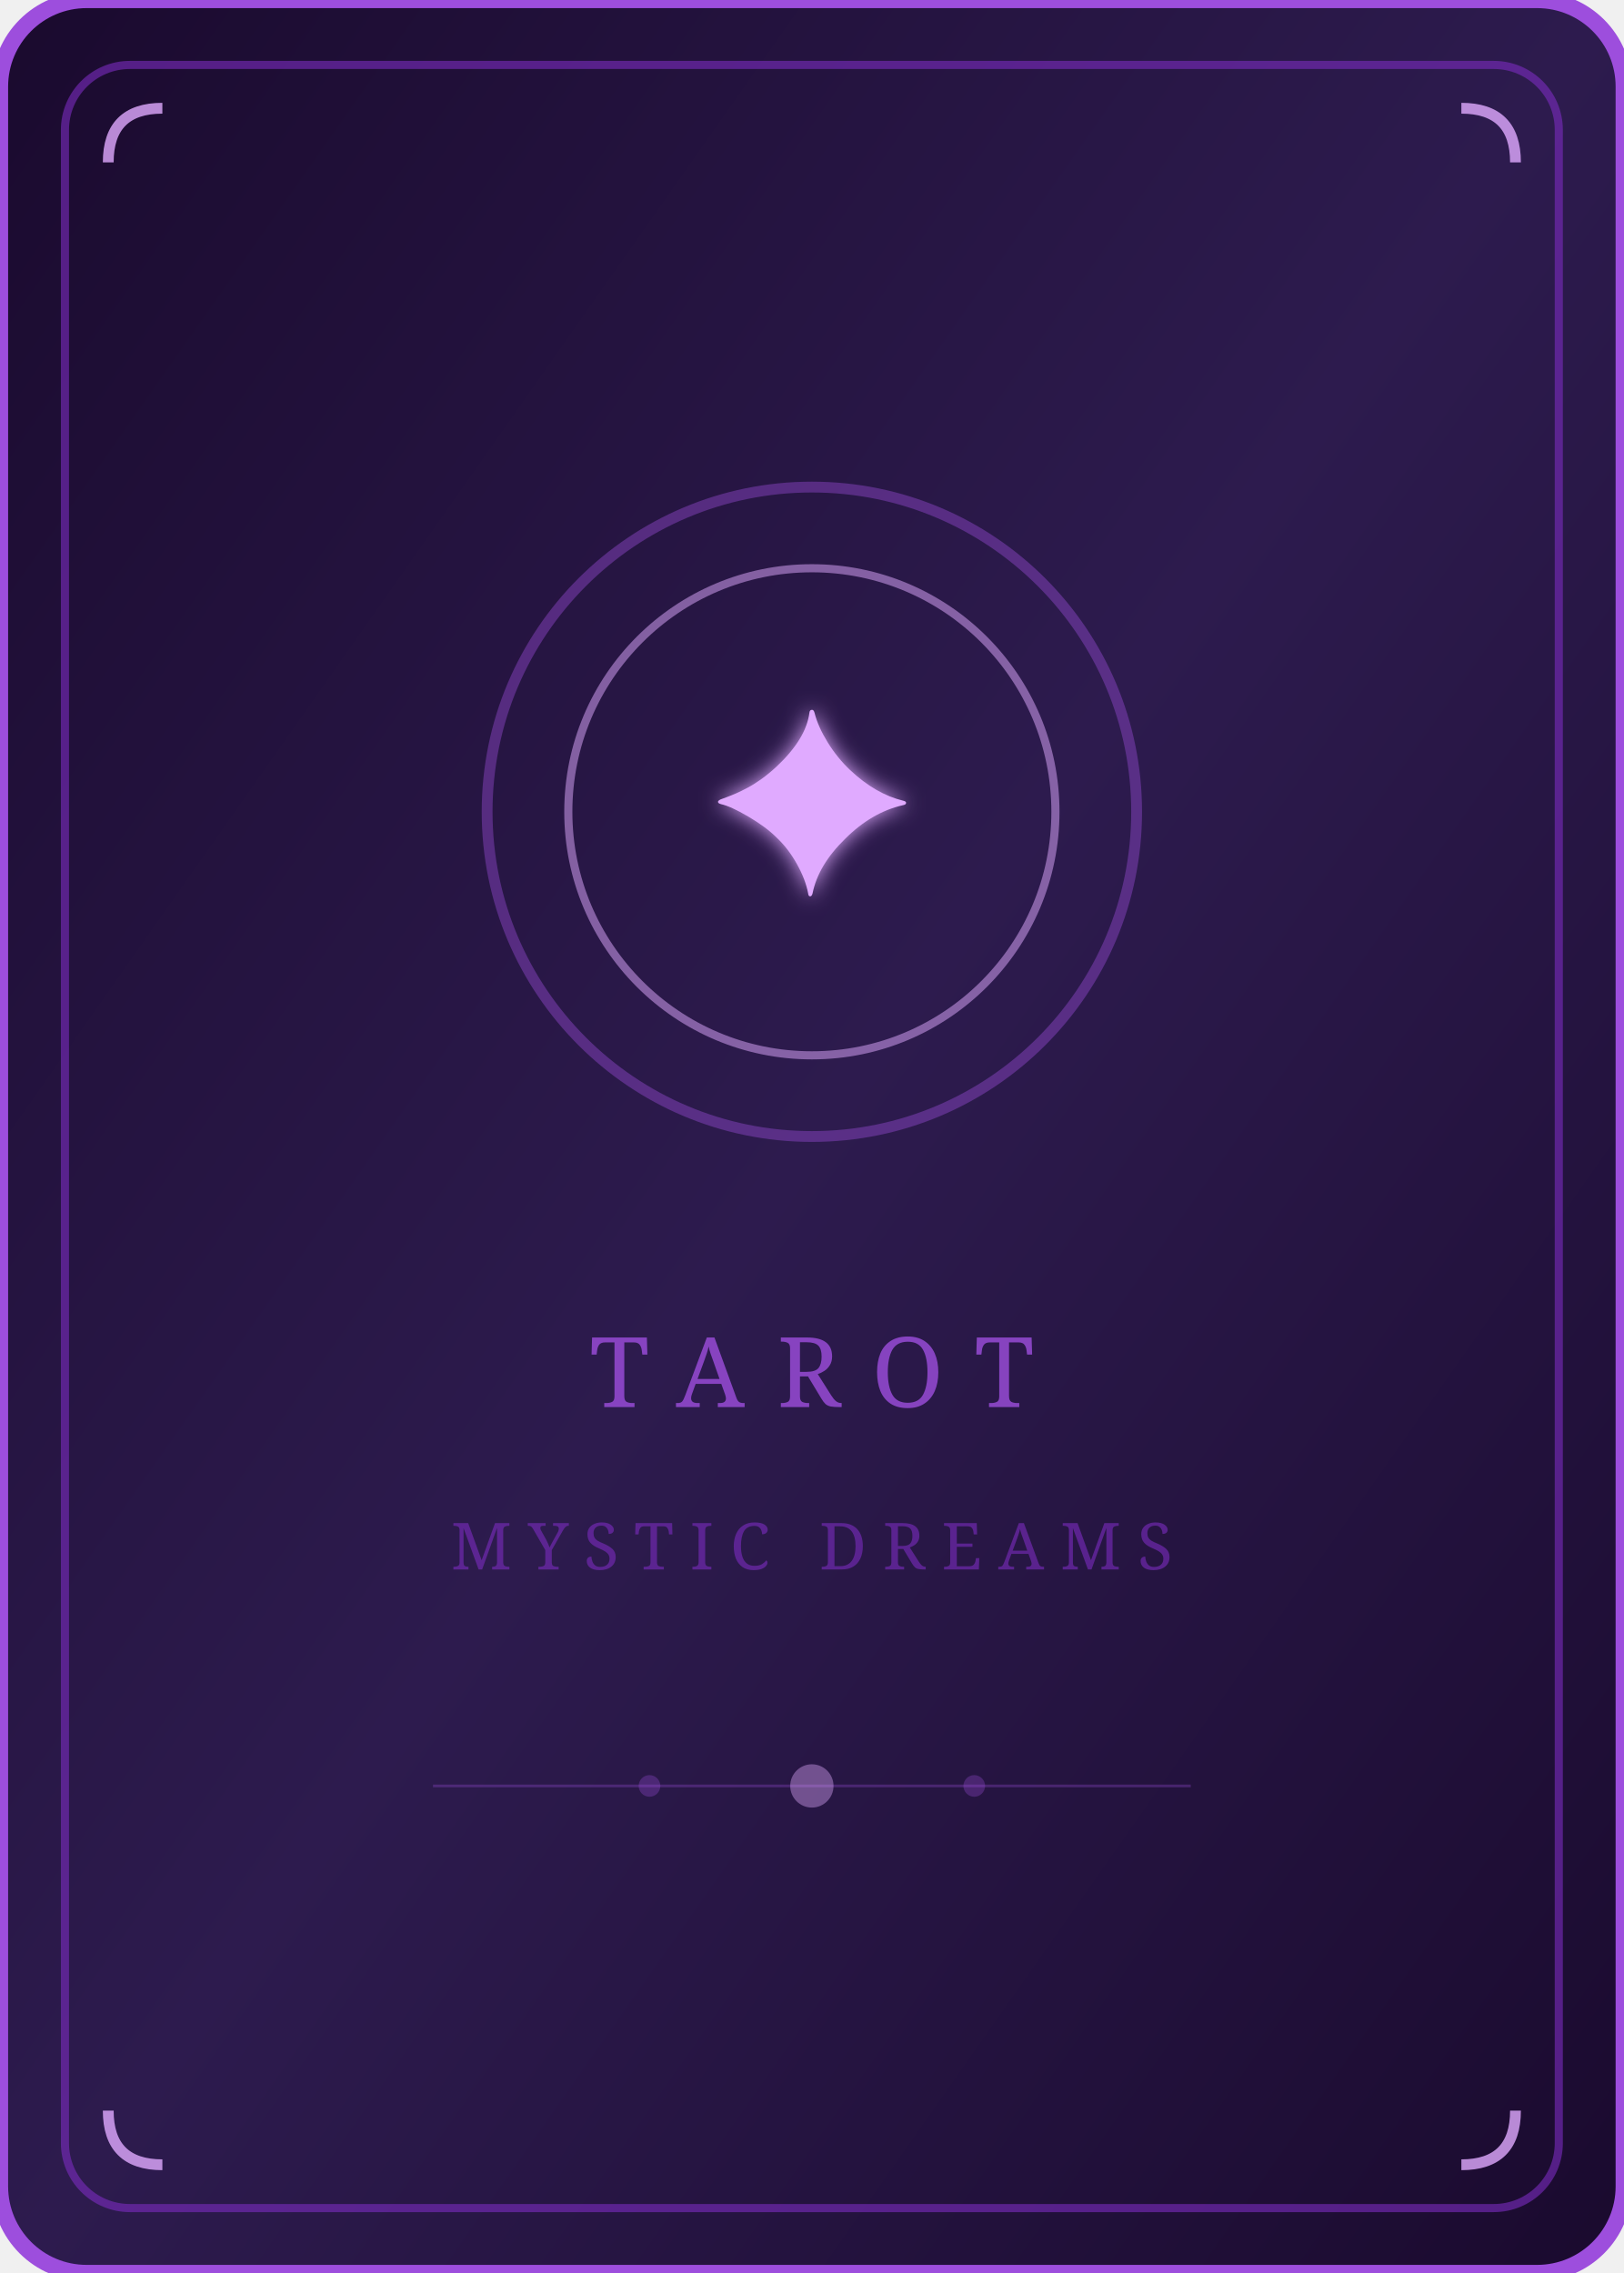
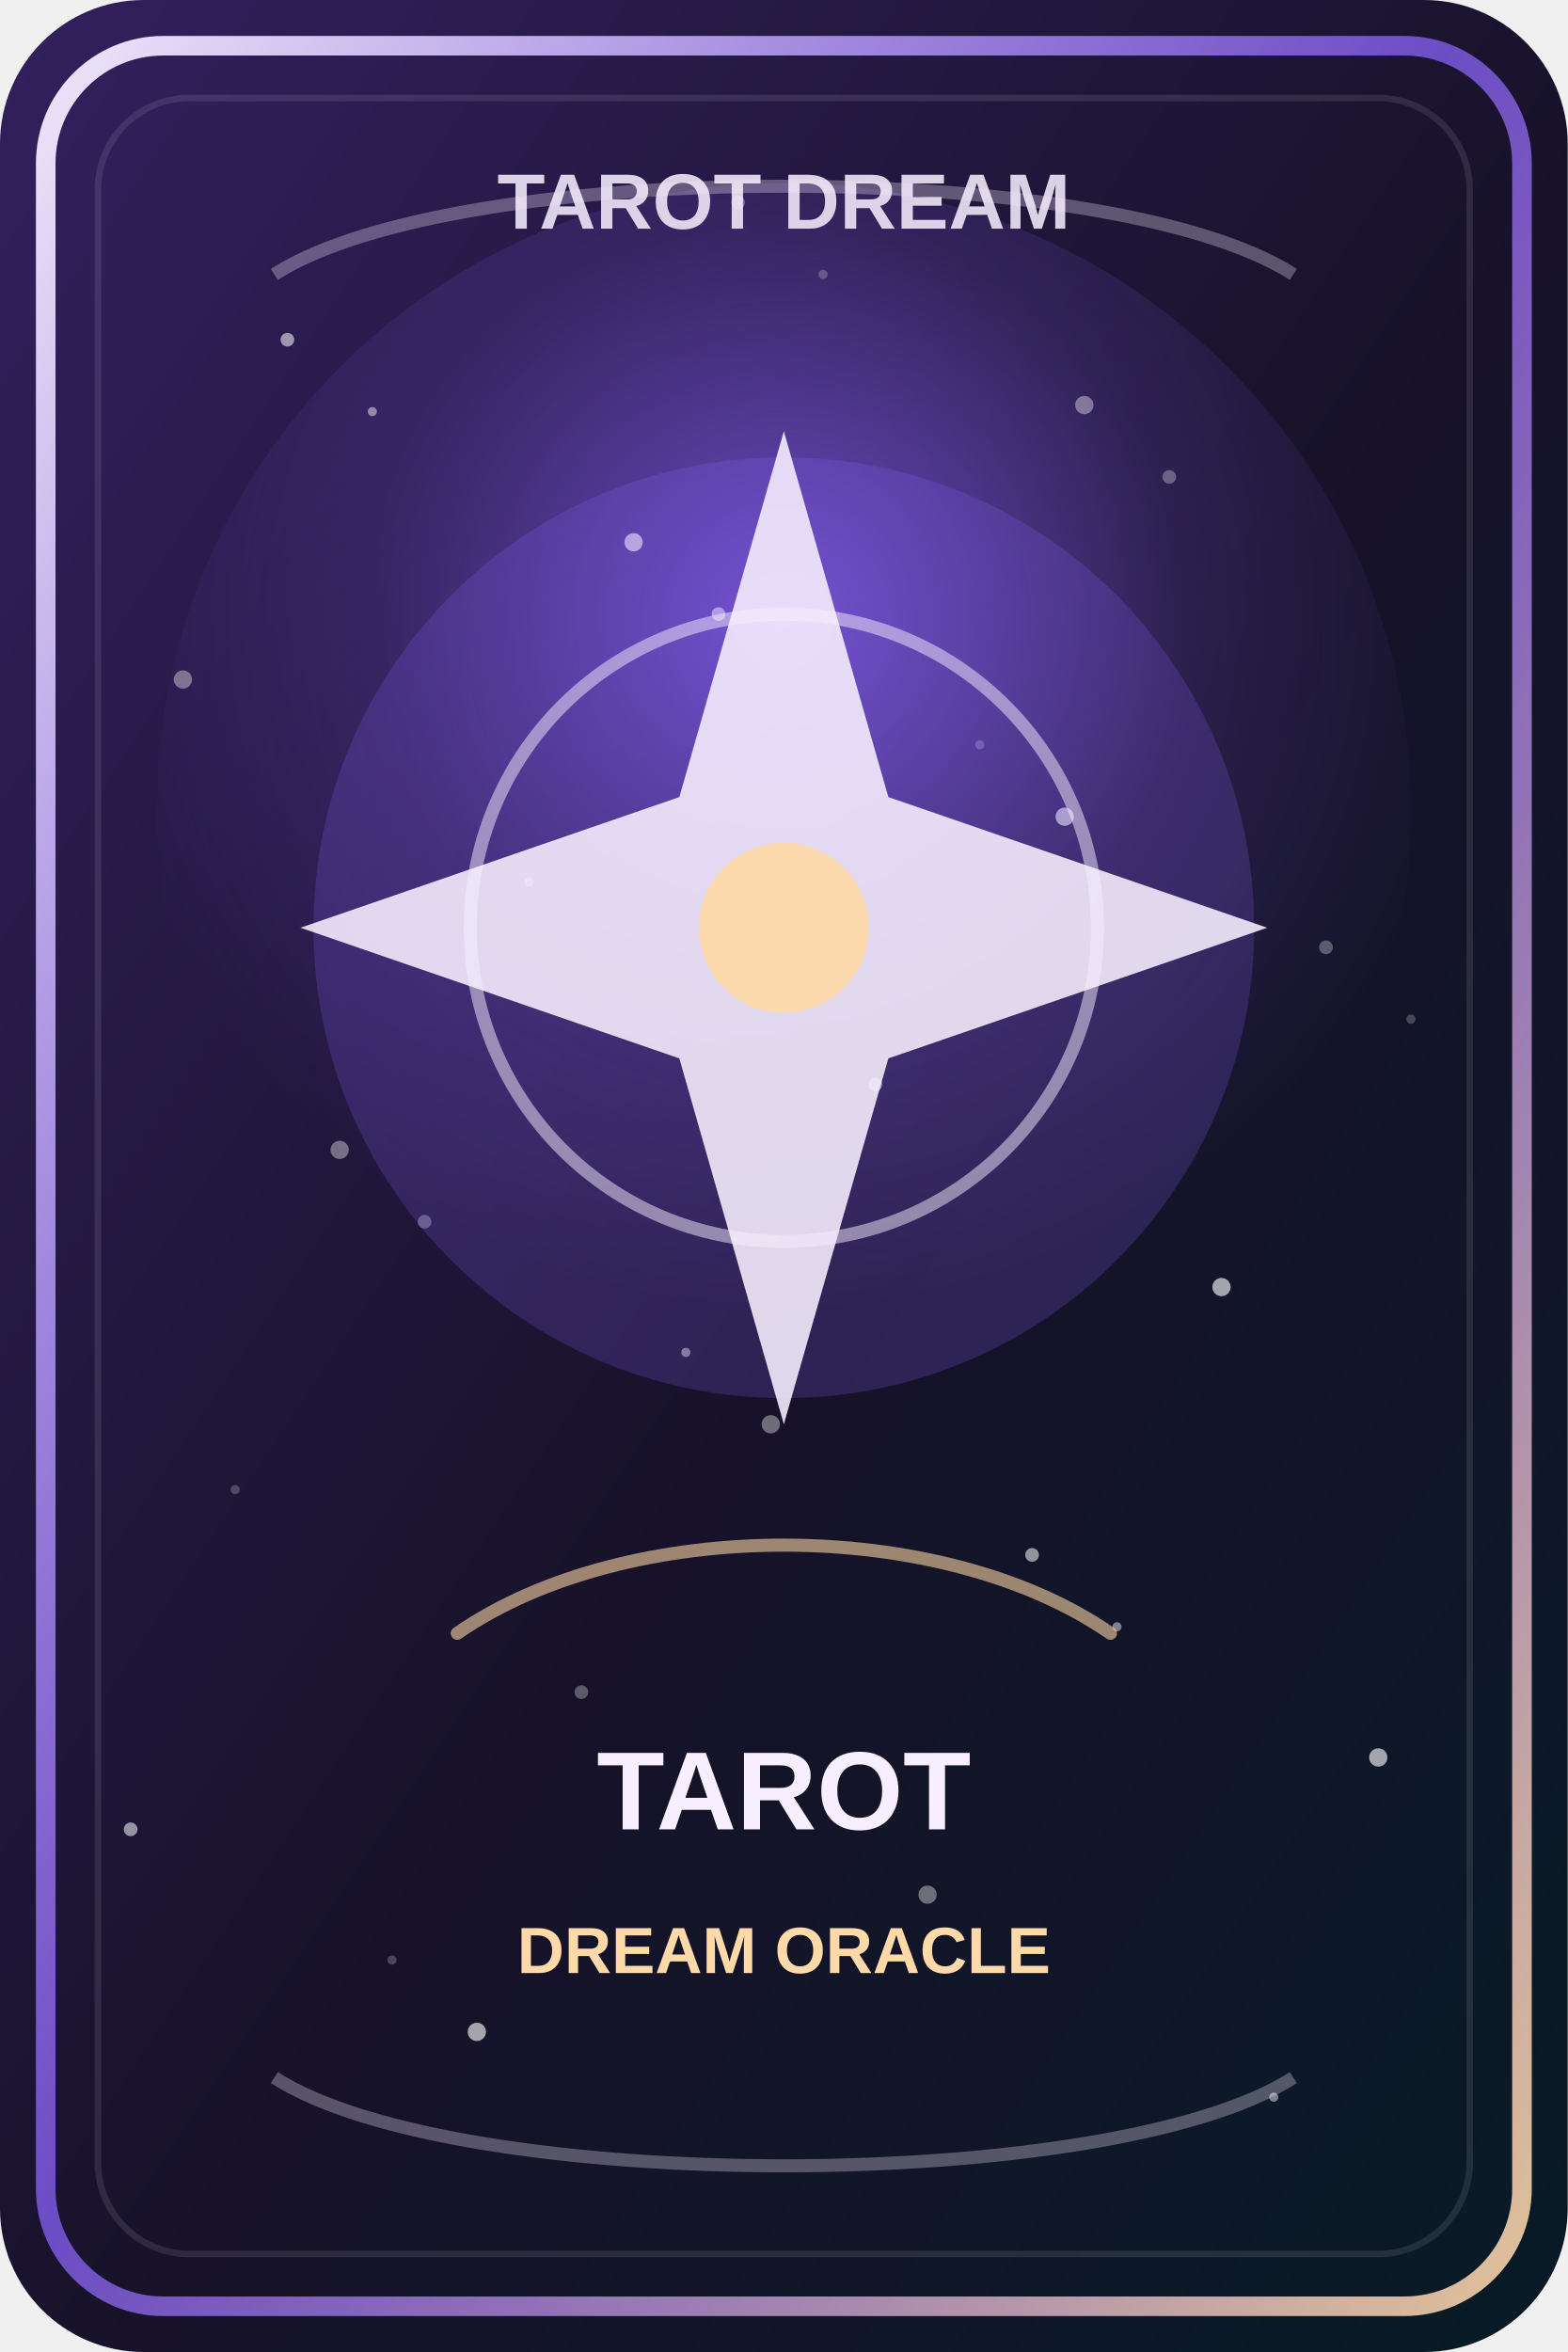
- <svg xmlns="http://www.w3.org/2000/svg" viewBox="0 0 300 420" width="300" height="420">
+ <svg xmlns="http://www.w3.org/2000/svg" width="240" height="360" viewBox="0 0 240 360" role="img">
  <defs>
-     <linearGradient id="bg" x1="0%" y1="0%" x2="100%" y2="100%">
-       <stop offset="0%" stop-color="#1a0a2e" />
-       <stop offset="50%" stop-color="#2d1b4e" />
-       <stop offset="100%" stop-color="#1a0a2e" />
+     <linearGradient id="bg-999" x1="0" y1="0" x2="1" y2="1">
+       <stop offset="0" stop-color="#33205f" />
+       <stop offset=".54" stop-color="#171229" />
+       <stop offset="1" stop-color="#081b27" />
    </linearGradient>
-     <filter id="glow">
-       <feGaussianBlur stdDeviation="2" result="blur" />
-       <feMerge>
-         <feMergeNode in="blur" />
-         <feMergeNode in="SourceGraphic" />
-       </feMerge>
-     </filter>
+     <radialGradient id="halo-999" cx="50%" cy="35%" r="55%">
+       <stop offset="0" stop-color="#8d63ff" stop-opacity=".72" />
+       <stop offset=".58" stop-color="#8d63ff" stop-opacity=".16" />
+       <stop offset="1" stop-color="#8d63ff" stop-opacity="0" />
+     </radialGradient>
+     <linearGradient id="rim-999" x1="0" y1="0" x2="1" y2="1">
+       <stop offset="0" stop-color="#f7efff" stop-opacity=".96" />
+       <stop offset=".48" stop-color="#8d63ff" stop-opacity=".72" />
+       <stop offset="1" stop-color="#ffd9a8" stop-opacity=".88" />
+     </linearGradient>
  </defs>
-   <rect width="300" height="420" rx="16" fill="url(#bg)" stroke="#9d4edd" stroke-width="3" />
-   <rect x="12" y="12" width="276" height="396" rx="12" fill="none" stroke="#7b2cbf" stroke-width="1.5" opacity="0.6" />
-   <path d="M 20 30 Q 20 20 30 20" fill="none" stroke="#e0aaff" stroke-width="2" opacity="0.8" />
-   <path d="M 280 30 Q 280 20 270 20" fill="none" stroke="#e0aaff" stroke-width="2" opacity="0.8" />
-   <path d="M 20 390 Q 20 400 30 400" fill="none" stroke="#e0aaff" stroke-width="2" opacity="0.8" />
-   <path d="M 280 390 Q 280 400 270 400" fill="none" stroke="#e0aaff" stroke-width="2" opacity="0.8" />
-   <circle cx="150" cy="150" r="60" fill="none" stroke="#9d4edd" stroke-width="2" opacity="0.4" />
-   <circle cx="150" cy="150" r="45" fill="none" stroke="#e0aaff" stroke-width="1.5" opacity="0.5" />
-   <text x="150" y="165" text-anchor="middle" fill="#e0aaff" font-size="48" font-family="serif" filter="url(#glow)">✦</text>
-   <text x="150" y="260" text-anchor="middle" fill="#9d4edd" font-size="18" font-family="serif" letter-spacing="6" opacity="0.8">TAROT</text>
-   <text x="150" y="290" text-anchor="middle" fill="#7b2cbf" font-size="12" font-family="serif" letter-spacing="3" opacity="0.6">MYSTIC DREAMS</text>
-   <line x1="80" y1="330" x2="220" y2="330" stroke="#9d4edd" stroke-width="0.5" opacity="0.3" />
-   <circle cx="150" cy="330" r="4" fill="#e0aaff" opacity="0.4" />
-   <circle cx="120" cy="330" r="2" fill="#9d4edd" opacity="0.3" />
-   <circle cx="180" cy="330" r="2" fill="#9d4edd" opacity="0.3" />
+   <rect width="240" height="360" rx="22" fill="url(#bg-999)" />
+   <rect x="7" y="7" width="226" height="346" rx="18" fill="none" stroke="url(#rim-999)" stroke-width="3" />
+   <rect x="15" y="15" width="210" height="330" rx="14" fill="none" stroke="#fff" stroke-opacity=".1" />
+   <circle cx="120" cy="124" r="96" fill="url(#halo-999)" />
+   <circle cx="57" cy="63" r="0.70" fill="#fff" opacity="0.46" />
+   <circle cx="110" cy="94" r="1.05" fill="#fff" opacity="0.54" />
+   <circle cx="163" cy="125" r="1.40" fill="#fff" opacity="0.62" />
+   <circle cx="216" cy="156" r="0.70" fill="#fff" opacity="0.22" />
+   <circle cx="65" cy="187" r="1.05" fill="#fff" opacity="0.30" />
+   <circle cx="118" cy="218" r="1.40" fill="#fff" opacity="0.38" />
+   <circle cx="171" cy="249" r="0.70" fill="#fff" opacity="0.46" />
+   <circle cx="20" cy="280" r="1.05" fill="#fff" opacity="0.54" />
+   <circle cx="73" cy="311" r="1.40" fill="#fff" opacity="0.62" />
+   <circle cx="126" cy="42" r="0.70" fill="#fff" opacity="0.22" />
+   <circle cx="179" cy="73" r="1.05" fill="#fff" opacity="0.30" />
+   <circle cx="28" cy="104" r="1.40" fill="#fff" opacity="0.38" />
+   <circle cx="81" cy="135" r="0.70" fill="#fff" opacity="0.46" />
+   <circle cx="134" cy="166" r="1.05" fill="#fff" opacity="0.54" />
+   <circle cx="187" cy="197" r="1.40" fill="#fff" opacity="0.62" />
+   <circle cx="36" cy="228" r="0.70" fill="#fff" opacity="0.22" />
+   <circle cx="89" cy="259" r="1.05" fill="#fff" opacity="0.30" />
+   <circle cx="142" cy="290" r="1.40" fill="#fff" opacity="0.38" />
+   <circle cx="195" cy="321" r="0.70" fill="#fff" opacity="0.46" />
+   <circle cx="44" cy="52" r="1.05" fill="#fff" opacity="0.54" />
+   <circle cx="97" cy="83" r="1.40" fill="#fff" opacity="0.62" />
+   <circle cx="150" cy="114" r="0.70" fill="#fff" opacity="0.22" />
+   <circle cx="203" cy="145" r="1.05" fill="#fff" opacity="0.30" />
+   <circle cx="52" cy="176" r="1.40" fill="#fff" opacity="0.38" />
+   <circle cx="105" cy="207" r="0.70" fill="#fff" opacity="0.46" />
+   <circle cx="158" cy="238" r="1.05" fill="#fff" opacity="0.54" />
+   <circle cx="211" cy="269" r="1.40" fill="#fff" opacity="0.62" />
+   <circle cx="60" cy="300" r="0.70" fill="#fff" opacity="0.22" />
+   <circle cx="113" cy="31" r="1.05" fill="#fff" opacity="0.30" />
+   <circle cx="166" cy="62" r="1.40" fill="#fff" opacity="0.38" />
+   <path d="M42 42 C70 24 170 24 198 42" fill="none" stroke="#f7efff" stroke-opacity=".3" stroke-width="2" />
+   <path d="M42 318 C70 336 170 336 198 318" fill="none" stroke="#f7efff" stroke-opacity=".3" stroke-width="2" />
+   <text x="120" y="35" text-anchor="middle" fill="#f7efff" opacity=".86" font-size="12" font-family="Arial, sans-serif" font-weight="700">TAROT DREAM</text>
+   <circle cx="120" cy="142" r="72" fill="#8d63ff" opacity=".2" />
+   <circle cx="120" cy="142" r="48" fill="none" stroke="#f7efff" stroke-opacity=".5" stroke-width="2" />
+   <path d="M120 66 L136 122 L194 142 L136 162 L120 218 L104 162 L46 142 L104 122 Z" fill="#f7efff" opacity=".88" />
+   <circle cx="120" cy="142" r="13" fill="#ffd9a8" opacity=".92" />
+   <path d="M70 250 C96 232 144 232 170 250" fill="none" stroke="#ffd9a8" stroke-opacity=".58" stroke-width="2" stroke-linecap="round" />
+   <text x="120" y="280" text-anchor="middle" fill="#f7efff" font-size="17" font-weight="800" font-family="Arial, sans-serif">TAROT</text>
+   <text x="120" y="302" text-anchor="middle" fill="#ffd9a8" font-size="10" font-weight="700" font-family="Arial, sans-serif">DREAM ORACLE</text>
</svg>
